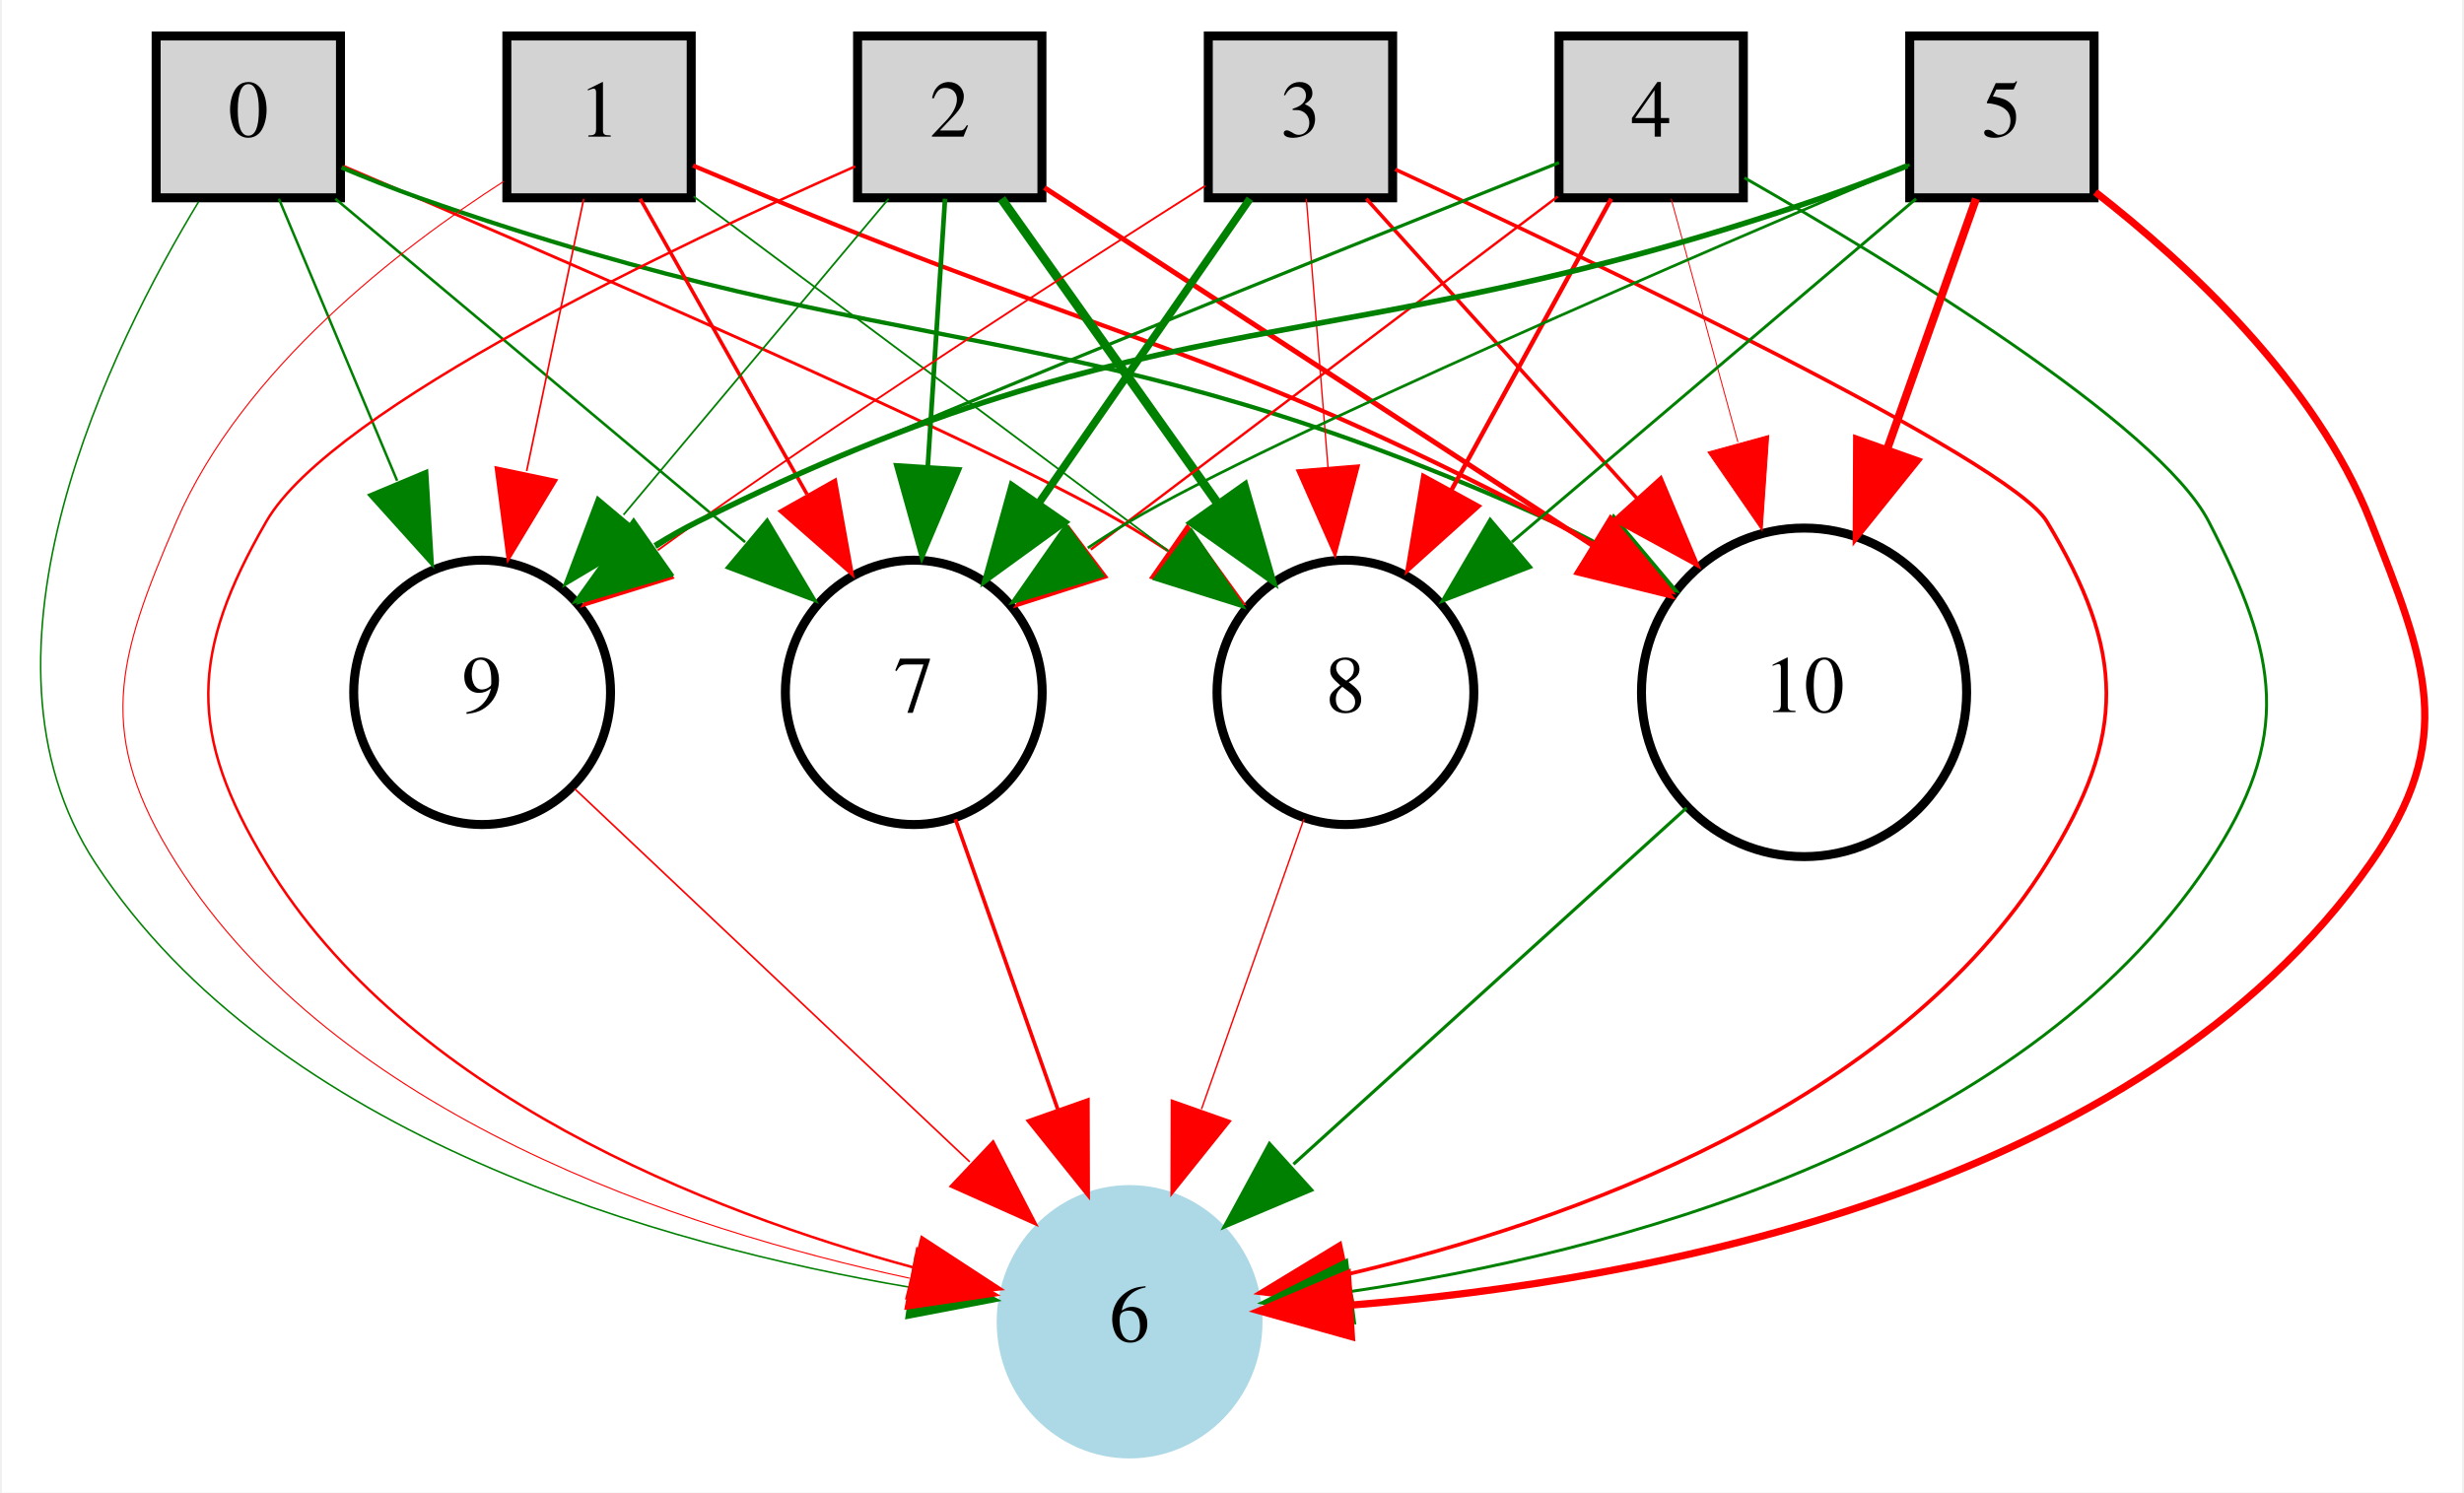
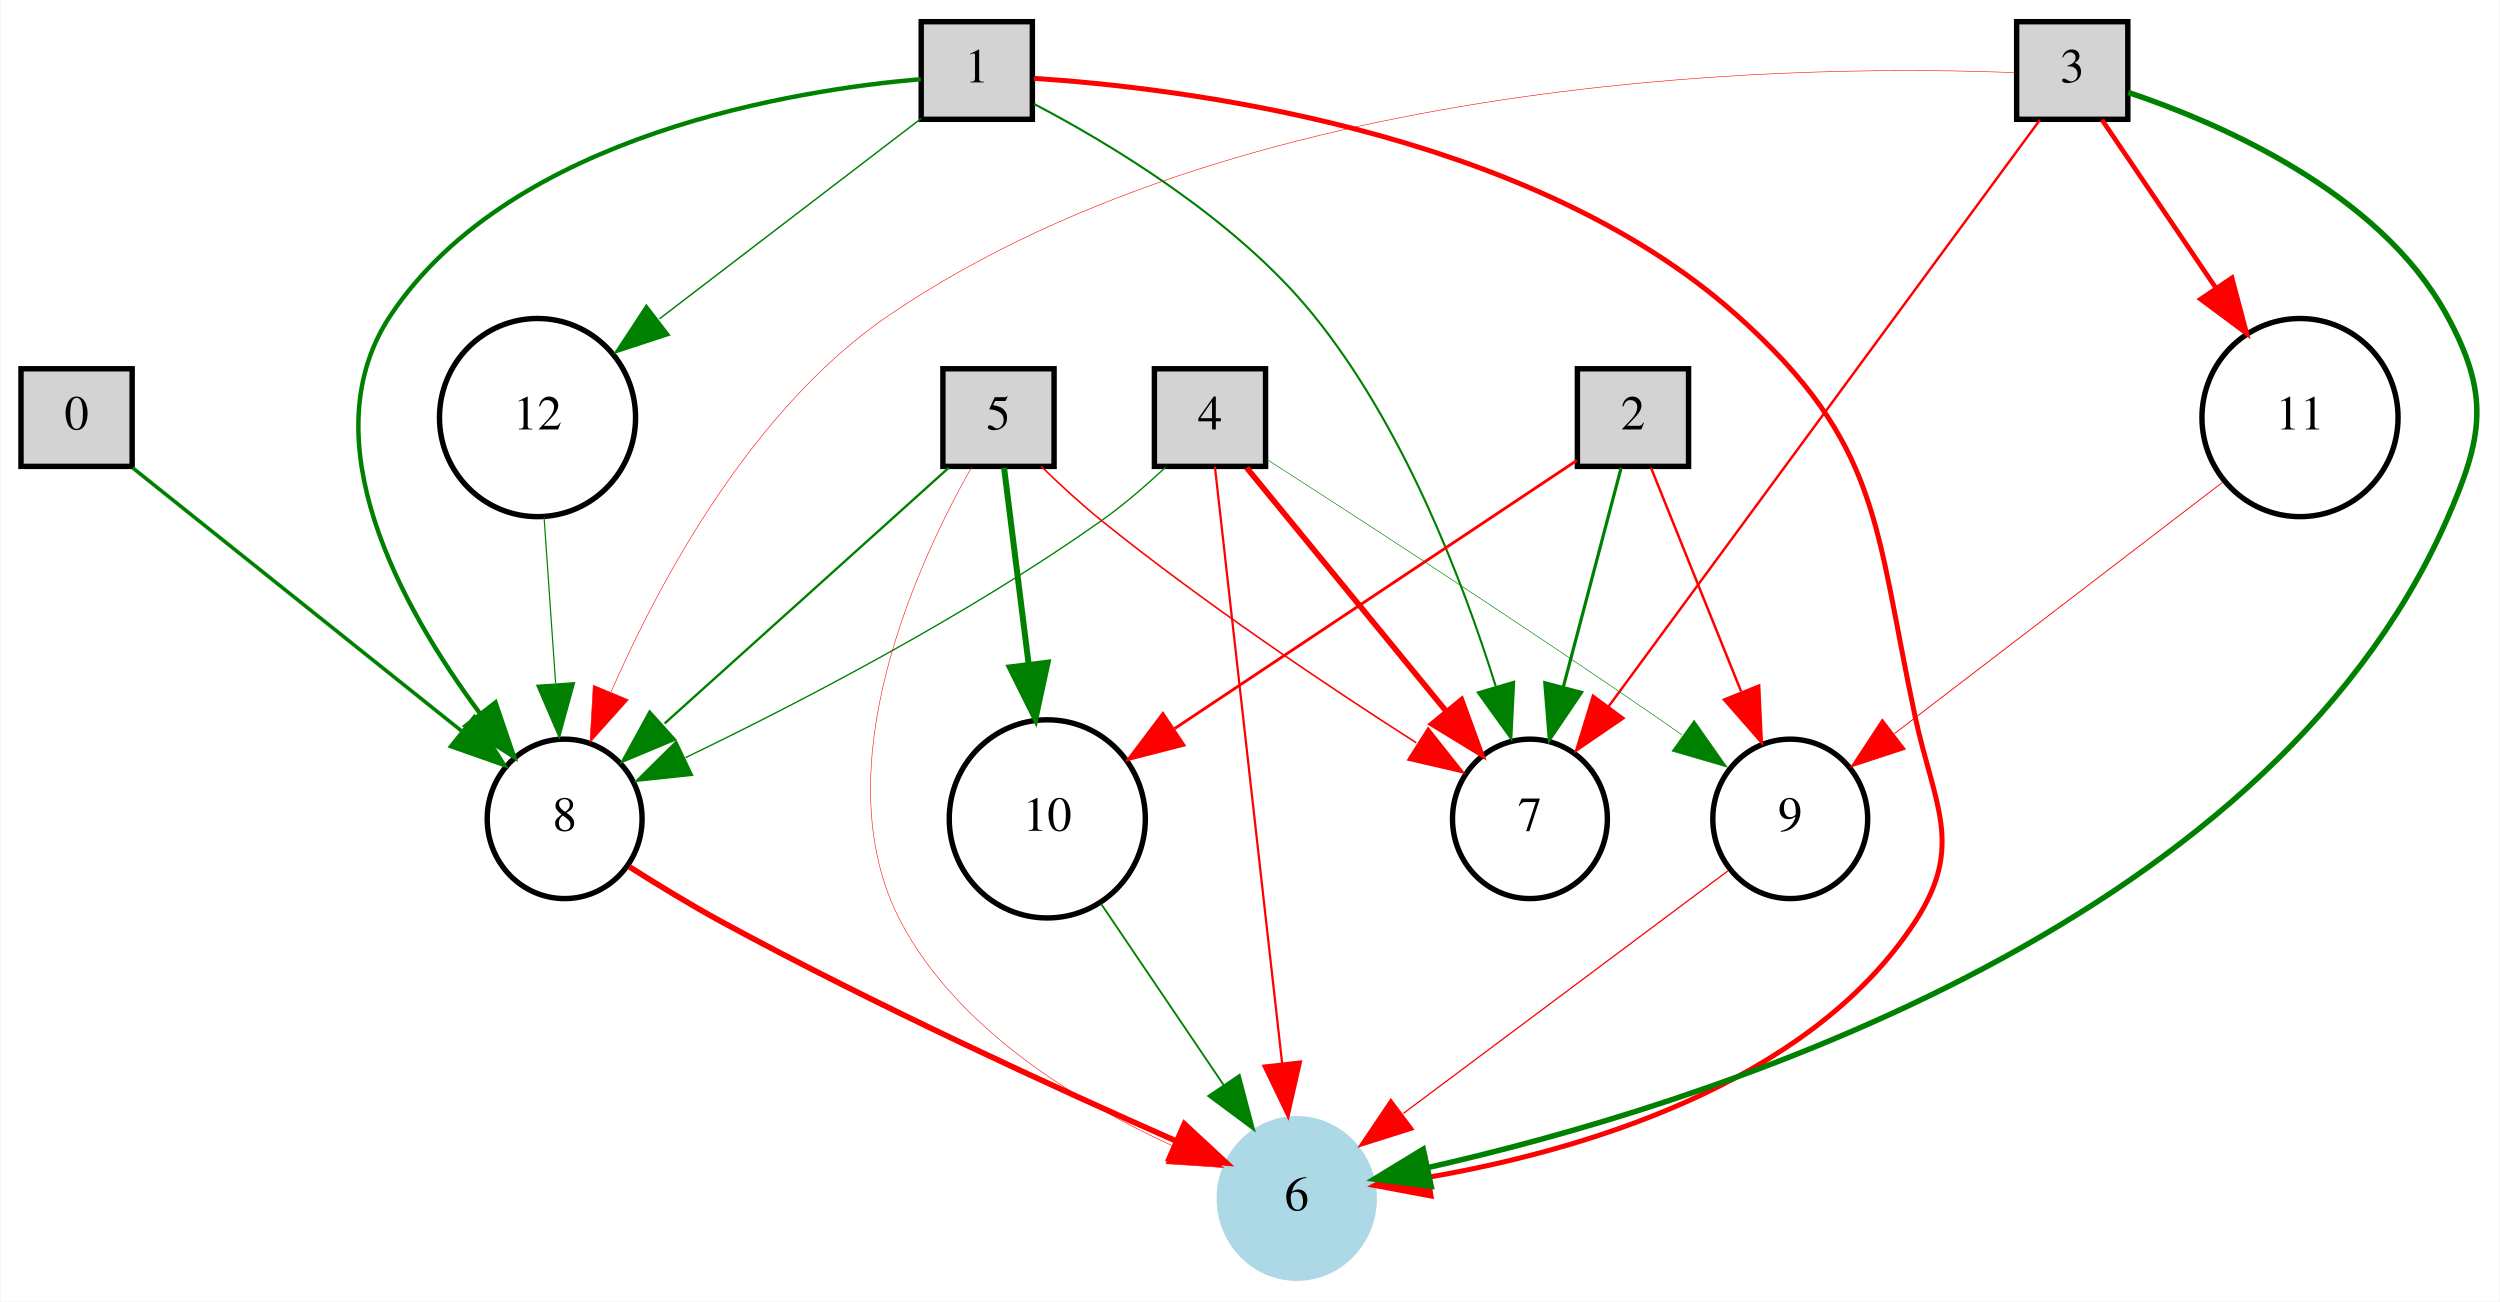
- <svg xmlns="http://www.w3.org/2000/svg" width="274pt" height="166pt" viewBox="0.00 0.00 273.57 166.00">
-   <g id="graph0" class="graph" transform="scale(1 1) rotate(0) translate(4 162)">
-     <polygon fill="white" stroke="none" points="-4,4 -4,-162 269.574,-162 269.574,4 -4,4" />
+ <svg xmlns="http://www.w3.org/2000/svg" width="461pt" height="240pt" viewBox="0.00 0.00 460.76 240.00">
+   <g id="graph0" class="graph" transform="scale(1 1) rotate(0) translate(4 236)">
+     <polygon fill="white" stroke="none" points="-4,4 -4,-236 456.763,-236 456.763,4 -4,4" />
    <g id="node1" class="node">
-       <polygon fill="lightgrey" stroke="black" points="33.648,-158 13.148,-158 13.148,-140 33.648,-140 33.648,-158" />
-       <text text-anchor="middle" x="23.398" y="-146.8" font-family="Times,serif" font-size="9.00">0</text>
+       <polygon fill="lightgrey" stroke="black" points="20.25,-168 -0.25,-168 -0.25,-150 20.25,-150 20.25,-168" />
+       <text text-anchor="middle" x="10" y="-156.8" font-family="Times,serif" font-size="9.00">0</text>
+     </g>
+     <g id="node9" class="node">
+       <ellipse fill="none" stroke="black" cx="100" cy="-85" rx="14.28" ry="14.7" />
+       <text text-anchor="middle" x="100" y="-82.8" font-family="Times,serif" font-size="9.00">8</text>
+     </g>
+     <g id="edge15" class="edge">
+       <path fill="none" stroke="green" stroke-width="0.675" d="M20.324,-149.741C35.072,-137.942 62.428,-116.057 80.922,-101.263" />
+       <polygon fill="green" stroke="green" stroke-width="0.675" points="83.334,-103.815 88.956,-94.835 78.961,-98.349 83.334,-103.815" />
+     </g>
+     <g id="node2" class="node">
+       <polygon fill="lightgrey" stroke="black" points="186.25,-232 165.75,-232 165.75,-214 186.25,-214 186.25,-232" />
+       <text text-anchor="middle" x="176" y="-220.8" font-family="Times,serif" font-size="9.00">1</text>
    </g>
    <g id="node7" class="node">
-       <ellipse fill="lightblue" stroke="lightblue" cx="121.398" cy="-15" rx="14.28" ry="14.7" />
-       <text text-anchor="middle" x="121.398" y="-12.8" font-family="Times,serif" font-size="9.00">6</text>
+       <ellipse fill="lightblue" stroke="lightblue" cx="235" cy="-15" rx="14.28" ry="14.7" />
+       <text text-anchor="middle" x="235" y="-12.8" font-family="Times,serif" font-size="9.00">6</text>
    </g>
-     <g id="edge30" class="edge">
-       <path fill="none" stroke="green" stroke-width="0.174" d="M17.872,-139.565C8.308,-123.797 -8.907,-89.344 6.398,-66 26.421,-35.462 69.575,-23.476 96.953,-18.842" />
-       <polygon fill="green" stroke="green" stroke-width="0.174" points="97.554,-22.291 106.931,-17.359 96.525,-15.367 97.554,-22.291" />
+     <g id="edge6" class="edge">
+       <path fill="none" stroke="red" stroke-width="0.921" d="M186.552,-221.548C211.98,-219.915 277.388,-212.41 316,-178 342.884,-154.041 341.502,-139.222 349,-104 352.516,-87.481 358.238,-80.139 349,-66 329.173,-35.653 286.387,-23.608 259.24,-18.91" />
+       <polygon fill="red" stroke="red" stroke-width="0.921" points="259.76,-15.449 249.346,-17.402 258.705,-22.369 259.76,-15.449" />
    </g>
    <g id="node8" class="node">
-       <ellipse fill="none" stroke="black" cx="49.398" cy="-85" rx="14.28" ry="14.7" />
-       <text text-anchor="middle" x="49.398" y="-82.8" font-family="Times,serif" font-size="9.00">9</text>
+       <ellipse fill="none" stroke="black" cx="278" cy="-85" rx="14.28" ry="14.7" />
+       <text text-anchor="middle" x="278" y="-82.8" font-family="Times,serif" font-size="9.00">7</text>
    </g>
-     <g id="edge33" class="edge">
-       <path fill="none" stroke="green" stroke-width="0.279" d="M26.797,-139.895C30.128,-131.953 35.357,-119.483 39.947,-108.537" />
-       <polygon fill="green" stroke="green" stroke-width="0.279" points="43.27,-109.663 43.91,-99.087 36.815,-106.955 43.27,-109.663" />
+     <g id="edge24" class="edge">
+       <path fill="none" stroke="green" stroke-width="0.391" d="M186.553,-216.837C200.085,-209.75 223.526,-195.831 238,-178 254.562,-157.597 265.496,-129.286 271.683,-109.476" />
+       <polygon fill="green" stroke="green" stroke-width="0.391" points="275.09,-110.296 274.564,-99.714 268.377,-108.315 275.09,-110.296" />
    </g>
-     <g id="node9" class="node">
-       <ellipse fill="none" stroke="black" cx="97.398" cy="-85" rx="14.28" ry="14.7" />
-       <text text-anchor="middle" x="97.398" y="-82.8" font-family="Times,serif" font-size="9.00">7</text>
+     <g id="edge23" class="edge">
+       <path fill="none" stroke="green" stroke-width="0.82" d="M165.665,-221.4C143.272,-219.477 90.481,-211.435 68,-178 52.616,-155.121 69.805,-124.071 84.318,-104.535" />
+       <polygon fill="green" stroke="green" stroke-width="0.82" points="87.25,-106.468 90.671,-96.441 81.744,-102.146 87.25,-106.468" />
+     </g>
+     <g id="node13" class="node">
+       <ellipse fill="none" stroke="black" cx="95" cy="-159" rx="18.079" ry="18.27" />
+       <text text-anchor="middle" x="95" y="-156.8" font-family="Times,serif" font-size="9.00">12</text>
+     </g>
+     <g id="edge20" class="edge">
+       <path fill="none" stroke="green" stroke-width="0.27" d="M165.741,-214.148C153.673,-204.91 133.28,-189.301 117.482,-177.208" />
+       <polygon fill="green" stroke="green" stroke-width="0.27" points="119.328,-174.214 109.26,-170.915 115.073,-179.772 119.328,-174.214" />
+     </g>
+     <g id="node3" class="node">
+       <polygon fill="lightgrey" stroke="black" points="307.25,-168 286.75,-168 286.75,-150 307.25,-150 307.25,-168" />
+       <text text-anchor="middle" x="297" y="-156.8" font-family="Times,serif" font-size="9.00">2</text>
+     </g>
+     <g id="edge17" class="edge">
+       <path fill="none" stroke="green" stroke-width="0.592" d="M294.82,-149.741C292.242,-139.968 287.837,-123.276 284.182,-109.425" />
+       <polygon fill="green" stroke="green" stroke-width="0.592" points="287.511,-108.324 281.575,-99.548 280.743,-110.11 287.511,-108.324" />
+     </g>
+     <g id="node10" class="node">
+       <ellipse fill="none" stroke="black" cx="189" cy="-85" rx="18.079" ry="18.27" />
+       <text text-anchor="middle" x="189" y="-82.8" font-family="Times,serif" font-size="9.00">10</text>
+     </g>
+     <g id="edge14" class="edge">
+       <path fill="none" stroke="red" stroke-width="0.539" d="M286.645,-151.096C269.679,-139.786 235.546,-117.031 212.478,-101.652" />
+       <polygon fill="red" stroke="red" stroke-width="0.539" points="214.204,-98.597 203.942,-95.962 210.322,-104.421 214.204,-98.597" />
+     </g>
+     <g id="node12" class="node">
+       <ellipse fill="none" stroke="black" cx="326" cy="-85" rx="14.28" ry="14.7" />
+       <text text-anchor="middle" x="326" y="-82.8" font-family="Times,serif" font-size="9.00">9</text>
+     </g>
+     <g id="edge10" class="edge">
+       <path fill="none" stroke="red" stroke-width="0.459" d="M300.327,-149.741C304.349,-139.754 311.283,-122.539 316.931,-108.516" />
+       <polygon fill="red" stroke="red" stroke-width="0.459" points="320.267,-109.601 320.757,-99.018 313.774,-106.986 320.267,-109.601" />
+     </g>
+     <g id="node4" class="node">
+       <polygon fill="lightgrey" stroke="black" points="388.25,-232 367.75,-232 367.75,-214 388.25,-214 388.25,-232" />
+       <text text-anchor="middle" x="378" y="-220.8" font-family="Times,serif" font-size="9.00">3</text>
+     </g>
+     <g id="edge11" class="edge">
+       <path fill="none" stroke="green" stroke-width="1.015" d="M388.321,-218.956C404.284,-213.624 434.431,-200.922 447,-178 455.12,-163.191 453.814,-155.453 447,-140 413.336,-63.648 307.251,-31.567 259.143,-20.69" />
+       <polygon fill="green" stroke="green" stroke-width="1.015" points="259.79,-17.249 249.279,-18.576 258.323,-24.094 259.79,-17.249" />
    </g>
    <g id="edge7" class="edge">
-       <path fill="none" stroke="green" stroke-width="0.295" d="M33.072,-139.895C44.6,-130.236 64.124,-113.879 78.645,-101.712" />
-       <polygon fill="green" stroke="green" stroke-width="0.295" points="81.102,-104.22 86.519,-95.115 76.606,-98.854 81.102,-104.22" />
+       <path fill="none" stroke="red" stroke-width="0.453" d="M372.044,-213.9C356.583,-192.873 314.824,-136.081 292.515,-105.74" />
+       <polygon fill="red" stroke="red" stroke-width="0.453" points="295.264,-103.571 286.521,-97.588 289.625,-107.718 295.264,-103.571" />
    </g>
-     <g id="node10" class="node">
-       <ellipse fill="none" stroke="black" cx="145.398" cy="-85" rx="14.28" ry="14.7" />
-       <text text-anchor="middle" x="145.398" y="-82.8" font-family="Times,serif" font-size="9.00">8</text>
-     </g>
-     <g id="edge23" class="edge">
-       <path fill="none" stroke="red" stroke-width="0.323" d="M33.968,-143.521C55.692,-134.263 104.636,-113.128 120.398,-104 122.134,-102.995 123.897,-101.898 125.643,-100.758" />
-       <polygon fill="red" stroke="red" stroke-width="0.323" points="127.816,-103.51 134.018,-94.92 123.813,-97.767 127.816,-103.51" />
+     <g id="edge22" class="edge">
+       <path fill="none" stroke="red" stroke-width="0.104" d="M367.375,-222.6C333.78,-223.969 228.06,-224.166 160,-178 134.933,-160.997 117.873,-129.674 108.535,-108.348" />
+       <polygon fill="red" stroke="red" stroke-width="0.104" points="111.747,-106.956 104.678,-99.064 105.283,-109.642 111.747,-106.956" />
    </g>
    <g id="node11" class="node">
-       <ellipse fill="none" stroke="black" cx="196.398" cy="-85" rx="18.079" ry="18.27" />
-       <text text-anchor="middle" x="196.398" y="-82.8" font-family="Times,serif" font-size="9.00">10</text>
+       <ellipse fill="none" stroke="black" cx="420" cy="-159" rx="18.079" ry="18.27" />
+       <text text-anchor="middle" x="420" y="-156.8" font-family="Times,serif" font-size="9.00">11</text>
+     </g>
+     <g id="edge5" class="edge">
+       <path fill="none" stroke="red" stroke-width="0.873" d="M383.491,-213.895C388.825,-206.021 397.174,-193.695 404.543,-182.817" />
+       <polygon fill="red" stroke="red" stroke-width="0.873" points="407.455,-184.759 410.166,-174.517 401.66,-180.833 407.455,-184.759" />
+     </g>
+     <g id="node5" class="node">
+       <polygon fill="lightgrey" stroke="black" points="229.25,-168 208.75,-168 208.75,-150 229.25,-150 229.25,-168" />
+       <text text-anchor="middle" x="219" y="-156.8" font-family="Times,serif" font-size="9.00">4</text>
+     </g>
+     <g id="edge19" class="edge">
+       <path fill="none" stroke="red" stroke-width="0.415" d="M219.906,-149.959C222.258,-129.085 228.63,-72.537 232.299,-39.973" />
+       <polygon fill="red" stroke="red" stroke-width="0.415" points="235.788,-40.264 233.43,-29.935 228.832,-39.48 235.788,-40.264" />
+     </g>
+     <g id="edge1" class="edge">
+       <path fill="none" stroke="red" stroke-width="1.053" d="M225.768,-149.741C234.675,-138.872 250.595,-119.443 262.526,-104.883" />
+       <polygon fill="red" stroke="red" stroke-width="1.053" points="265.376,-106.928 269.007,-96.974 259.962,-102.491 265.376,-106.928" />
+     </g>
+     <g id="edge2" class="edge">
+       <path fill="none" stroke="green" stroke-width="0.251" d="M210.804,-149.831C207.321,-146.574 203.118,-142.915 199,-140 174.146,-122.403 142.945,-106.254 122.287,-96.29" />
+       <polygon fill="green" stroke="green" stroke-width="0.251" points="123.601,-93.04 113.066,-91.916 120.601,-99.364 123.601,-93.04" />
    </g>
    <g id="edge9" class="edge">
-       <path fill="none" stroke="green" stroke-width="0.477" d="M33.763,-143.37C36.542,-142.203 39.562,-140.998 42.398,-140 97.336,-120.665 115.334,-128.004 168.398,-104 169.991,-103.28 171.598,-102.478 173.194,-101.625" />
-       <polygon fill="green" stroke="green" stroke-width="0.477" points="175.225,-104.489 182.036,-96.373 171.651,-98.471 175.225,-104.489" />
+       <path fill="none" stroke="green" stroke-width="0.115" d="M229.448,-151.318C245.121,-141.249 275.592,-121.502 301,-104 302.652,-102.862 304.356,-101.672 306.062,-100.468" />
+       <polygon fill="green" stroke="green" stroke-width="0.115" points="308.272,-103.19 314.37,-94.526 304.2,-97.496 308.272,-103.19" />
    </g>
-     <g id="node2" class="node">
-       <polygon fill="lightgrey" stroke="black" points="72.648,-158 52.148,-158 52.148,-140 72.648,-140 72.648,-158" />
-       <text text-anchor="middle" x="62.398" y="-146.8" font-family="Times,serif" font-size="9.00">1</text>
+     <g id="node6" class="node">
+       <polygon fill="lightgrey" stroke="black" points="190.25,-168 169.75,-168 169.75,-150 190.25,-150 190.25,-168" />
+       <text text-anchor="middle" x="180" y="-156.8" font-family="Times,serif" font-size="9.00">5</text>
+     </g>
+     <g id="edge3" class="edge">
+       <path fill="none" stroke="red" stroke-width="0.102" d="M175.046,-149.858C165.579,-133.156 147.125,-94.218 162,-66 172.479,-46.121 194.82,-32.634 212.044,-24.725" />
+       <polygon fill="red" stroke="red" stroke-width="0.102" points="213.64,-27.849 221.465,-20.707 210.894,-21.411 213.64,-27.849" />
+     </g>
+     <g id="edge21" class="edge">
+       <path fill="none" stroke="red" stroke-width="0.295" d="M187.879,-149.998C191.203,-146.767 195.181,-143.082 199,-140 217.805,-124.825 240.744,-109.461 257.049,-99.023" />
+       <polygon fill="red" stroke="red" stroke-width="0.295" points="259.222,-101.789 265.8,-93.484 255.479,-95.874 259.222,-101.789" />
    </g>
    <g id="edge8" class="edge">
-       <path fill="none" stroke="red" stroke-width="0.122" d="M51.793,-141.821C40.351,-134.47 22.78,-121.023 15.398,-104 8.679,-88.505 6.355,-80.264 15.398,-66 33.225,-37.881 71.567,-25.281 96.917,-19.849" />
-       <polygon fill="red" stroke="red" stroke-width="0.122" points="97.727,-23.257 106.888,-17.935 96.407,-16.383 97.727,-23.257" />
+       <path fill="none" stroke="green" stroke-width="0.438" d="M170.823,-149.741C158.101,-138.291 134.825,-117.343 118.437,-102.593" />
+       <polygon fill="green" stroke="green" stroke-width="0.438" points="120.362,-99.617 110.587,-95.528 115.679,-104.82 120.362,-99.617" />
    </g>
-     <g id="edge22" class="edge">
-       <path fill="none" stroke="red" stroke-width="0.189" d="M60.699,-139.895C59.088,-132.214 56.589,-120.296 54.351,-109.619" />
-       <polygon fill="red" stroke="red" stroke-width="0.189" points="57.719,-108.627 52.241,-99.558 50.868,-110.064 57.719,-108.627" />
+     <g id="edge18" class="edge">
+       <path fill="none" stroke="green" stroke-width="1.1" d="M181.032,-149.741C182.129,-140.968 183.923,-126.619 185.531,-113.754" />
+       <polygon fill="green" stroke="green" stroke-width="1.1" points="189.051,-113.809 186.818,-103.452 182.105,-112.941 189.051,-113.809" />
    </g>
-     <g id="edge32" class="edge">
-       <path fill="none" stroke="red" stroke-width="0.397" d="M66.974,-139.895C71.664,-131.586 79.153,-118.32 85.527,-107.029" />
-       <polygon fill="red" stroke="red" stroke-width="0.397" points="88.665,-108.59 90.533,-98.161 82.569,-105.149 88.665,-108.59" />
+     <g id="edge12" class="edge">
+       <path fill="none" stroke="red" stroke-width="1.049" d="M111.951,-76.153C117.114,-72.876 123.274,-69.114 129,-66 157.239,-50.642 190.992,-35.198 212.7,-25.623" />
+       <polygon fill="red" stroke="red" stroke-width="1.049" points="214.278,-28.753 222.037,-21.539 211.473,-22.339 214.278,-28.753" />
    </g>
-     <g id="edge31" class="edge">
-       <path fill="none" stroke="green" stroke-width="0.204" d="M72.91,-140.148C86.16,-130.25 109.202,-113.038 125.753,-100.675" />
-       <polygon fill="green" stroke="green" stroke-width="0.204" points="128.261,-103.17 134.178,-94.382 124.071,-97.562 128.261,-103.17" />
+     <g id="edge4" class="edge">
+       <path fill="none" stroke="green" stroke-width="0.344" d="M198.981,-69.245C205.587,-59.48 214.33,-46.556 221.547,-35.887" />
+       <polygon fill="green" stroke="green" stroke-width="0.344" points="224.467,-37.818 227.171,-27.574 218.669,-33.895 224.467,-37.818" />
+     </g>
+     <g id="edge13" class="edge">
+       <path fill="none" stroke="red" stroke-width="0.165" d="M405.723,-147.065C389.569,-134.691 363.176,-114.475 345.22,-100.722" />
+       <polygon fill="red" stroke="red" stroke-width="0.165" points="347.232,-97.854 337.165,-94.552 342.976,-103.411 347.232,-97.854" />
    </g>
    <g id="edge16" class="edge">
-       <path fill="none" stroke="red" stroke-width="0.476" d="M72.847,-143.587C75.624,-142.418 78.624,-141.158 81.398,-140 120.015,-123.881 131.316,-123.392 168.398,-104 169.912,-103.208 171.45,-102.359 172.985,-101.477" />
-       <polygon fill="red" stroke="red" stroke-width="0.476" points="174.874,-104.425 181.581,-96.224 171.223,-98.452 174.874,-104.425" />
-     </g>
-     <g id="node3" class="node">
-       <polygon fill="lightgrey" stroke="black" points="111.648,-158 91.148,-158 91.148,-140 111.648,-140 111.648,-158" />
-       <text text-anchor="middle" x="101.398" y="-146.8" font-family="Times,serif" font-size="9.00">2</text>
-     </g>
-     <g id="edge19" class="edge">
-       <path fill="none" stroke="red" stroke-width="0.283" d="M90.894,-143.502C71.803,-135.09 32.709,-116.68 25.398,-104 16.962,-89.369 16.638,-80.439 25.398,-66 40.951,-40.364 74.411,-27.261 97.413,-21.027" />
-       <polygon fill="red" stroke="red" stroke-width="0.283" points="98.274,-24.419 107.144,-18.625 96.597,-17.623 98.274,-24.419" />
-     </g>
-     <g id="edge13" class="edge">
-       <path fill="none" stroke="green" stroke-width="0.199" d="M94.6,-139.895C87.157,-131.02 74.969,-116.489 65.124,-104.75" />
-       <polygon fill="green" stroke="green" stroke-width="0.199" points="67.579,-102.23 58.471,-96.817 62.215,-106.728 67.579,-102.23" />
+       <path fill="none" stroke="red" stroke-width="0.235" d="M314.475,-75.388C299.432,-64.147 272.879,-44.305 254.634,-30.672" />
+       <polygon fill="red" stroke="red" stroke-width="0.235" points="256.537,-27.725 246.432,-24.542 252.347,-33.332 256.537,-27.725" />
    </g>
    <g id="edge25" class="edge">
-       <path fill="none" stroke="green" stroke-width="0.52" d="M100.875,-139.895C100.386,-132.312 99.631,-120.601 98.949,-110.03" />
-       <polygon fill="green" stroke="green" stroke-width="0.52" points="102.44,-109.789 98.304,-100.035 95.455,-110.239 102.44,-109.789" />
-     </g>
-     <g id="edge5" class="edge">
-       <path fill="none" stroke="green" stroke-width="1.006" d="M107.15,-139.895C113.239,-131.315 123.079,-117.45 131.253,-105.932" />
-       <polygon fill="green" stroke="green" stroke-width="1.006" points="134.157,-107.888 137.09,-97.707 128.448,-103.837 134.157,-107.888" />
-     </g>
-     <g id="edge20" class="edge">
-       <path fill="none" stroke="red" stroke-width="0.559" d="M111.928,-141.128C126.591,-131.559 153.553,-113.962 173.08,-101.218" />
-       <polygon fill="red" stroke="red" stroke-width="0.559" points="174.997,-104.147 181.458,-95.75 171.171,-98.285 174.997,-104.147" />
-     </g>
-     <g id="node4" class="node">
-       <polygon fill="lightgrey" stroke="black" points="150.648,-158 130.148,-158 130.148,-140 150.648,-140 150.648,-158" />
-       <text text-anchor="middle" x="140.398" y="-146.8" font-family="Times,serif" font-size="9.00">3</text>
-     </g>
-     <g id="edge15" class="edge">
-       <path fill="none" stroke="red" stroke-width="0.41" d="M150.932,-143.163C172.339,-133.228 219.257,-110.882 223.398,-104 232.106,-89.529 232.334,-80.332 223.398,-66 206.492,-38.885 170.128,-26.064 145.708,-20.305" />
-       <polygon fill="red" stroke="red" stroke-width="0.41" points="146.263,-16.845 135.753,-18.189 144.807,-23.692 146.263,-16.845" />
-     </g>
-     <g id="edge21" class="edge">
-       <path fill="none" stroke="red" stroke-width="0.209" d="M129.818,-141.34C116.497,-132.89 92.985,-117.757 73.398,-104 71.933,-102.971 70.429,-101.894 68.922,-100.8" />
-       <polygon fill="red" stroke="red" stroke-width="0.209" points="70.642,-97.718 60.525,-94.571 66.471,-103.34 70.642,-97.718" />
-     </g>
-     <g id="edge10" class="edge">
-       <path fill="none" stroke="green" stroke-width="0.858" d="M134.777,-139.895C128.827,-131.315 119.21,-117.45 111.222,-105.932" />
-       <polygon fill="green" stroke="green" stroke-width="0.858" points="114.093,-103.93 105.518,-97.707 108.341,-107.919 114.093,-103.93" />
-     </g>
-     <g id="edge29" class="edge">
-       <path fill="none" stroke="red" stroke-width="0.151" d="M141.052,-139.895C141.663,-132.312 142.608,-120.601 143.46,-110.03" />
-       <polygon fill="red" stroke="red" stroke-width="0.151" points="146.951,-110.284 144.266,-100.035 139.974,-109.721 146.951,-110.284" />
-     </g>
-     <g id="edge14" class="edge">
-       <path fill="none" stroke="red" stroke-width="0.403" d="M147.719,-139.895C155.331,-131.467 167.55,-117.939 177.841,-106.545" />
-       <polygon fill="red" stroke="red" stroke-width="0.403" points="180.472,-108.854 184.578,-99.087 175.277,-104.162 180.472,-108.854" />
-     </g>
-     <g id="node5" class="node">
-       <polygon fill="lightgrey" stroke="black" points="189.648,-158 169.148,-158 169.148,-140 189.648,-140 189.648,-158" />
-       <text text-anchor="middle" x="179.398" y="-146.8" font-family="Times,serif" font-size="9.00">4</text>
-     </g>
-     <g id="edge27" class="edge">
-       <path fill="none" stroke="green" stroke-width="0.329" d="M189.767,-142.227C205.912,-132.995 235.795,-114.847 241.398,-104 249.149,-88.995 250.766,-80.052 241.398,-66 220.195,-34.195 174.525,-22.589 146.042,-18.376" />
-       <polygon fill="green" stroke="green" stroke-width="0.329" points="146.417,-14.895 136.054,-17.096 145.528,-21.839 146.417,-14.895" />
-     </g>
-     <g id="edge12" class="edge">
-       <path fill="none" stroke="green" stroke-width="0.362" d="M169.147,-143.915C144.295,-133.986 82.225,-109.036 73.398,-104 71.843,-103.113 70.273,-102.139 68.72,-101.119" />
-       <polygon fill="green" stroke="green" stroke-width="0.362" points="70.399,-98.016 60.233,-95.031 66.319,-103.704 70.399,-98.016" />
-     </g>
-     <g id="edge2" class="edge">
-       <path fill="none" stroke="red" stroke-width="0.274" d="M169.013,-140.148C155.995,-130.305 133.411,-113.229 117.08,-100.881" />
-       <polygon fill="red" stroke="red" stroke-width="0.274" points="118.838,-97.823 108.75,-94.583 114.616,-103.406 118.838,-97.823" />
-     </g>
-     <g id="edge3" class="edge">
-       <path fill="none" stroke="red" stroke-width="0.495" d="M174.953,-139.895C170.453,-131.689 163.301,-118.647 157.16,-107.448" />
-       <polygon fill="red" stroke="red" stroke-width="0.495" points="160.197,-105.707 152.32,-98.621 154.059,-109.072 160.197,-105.707" />
-     </g>
-     <g id="edge18" class="edge">
-       <path fill="none" stroke="red" stroke-width="0.107" d="M181.621,-139.895C183.518,-132.976 186.357,-122.62 189.042,-112.829" />
-       <polygon fill="red" stroke="red" stroke-width="0.107" points="192.468,-113.568 191.737,-102.998 185.718,-111.717 192.468,-113.568" />
-     </g>
-     <g id="node6" class="node">
-       <polygon fill="lightgrey" stroke="black" points="228.648,-158 208.148,-158 208.148,-140 228.648,-140 228.648,-158" />
-       <text text-anchor="middle" x="218.398" y="-146.8" font-family="Times,serif" font-size="9.00">5</text>
-     </g>
-     <g id="edge4" class="edge">
-       <path fill="none" stroke="red" stroke-width="0.805" d="M228.789,-140.636C238.793,-132.846 253.278,-119.545 259.398,-104 265.585,-88.285 269.095,-79.828 259.398,-66 233.745,-29.421 178.501,-19.493 146.231,-16.869" />
-       <polygon fill="red" stroke="red" stroke-width="0.805" points="146.062,-13.351 135.861,-16.213 145.62,-20.337 146.062,-13.351" />
-     </g>
-     <g id="edge1" class="edge">
-       <path fill="none" stroke="green" stroke-width="0.618" d="M207.885,-143.566C204.847,-142.347 201.511,-141.068 198.398,-140 143.713,-121.241 125.152,-129.768 73.398,-104 71.796,-103.202 70.191,-102.294 68.613,-101.319" />
-       <polygon fill="green" stroke="green" stroke-width="0.618" points="70.273,-98.208 60.079,-95.32 66.247,-103.934 70.273,-98.208" />
-     </g>
-     <g id="edge28" class="edge">
-       <path fill="none" stroke="green" stroke-width="0.307" d="M208.143,-143.684C186.562,-134.548 137.15,-113.329 121.398,-104 119.858,-103.088 118.298,-102.096 116.753,-101.062" />
-       <polygon fill="green" stroke="green" stroke-width="0.307" points="118.438,-97.962 108.281,-94.95 114.342,-103.639 118.438,-97.962" />
-     </g>
-     <g id="edge11" class="edge">
-       <path fill="none" stroke="green" stroke-width="0.33" d="M208.855,-139.895C197.483,-130.236 178.223,-113.879 163.898,-101.712" />
-       <polygon fill="green" stroke="green" stroke-width="0.33" points="166.018,-98.921 156.13,-95.115 161.487,-104.256 166.018,-98.921" />
-     </g>
-     <g id="edge26" class="edge">
-       <path fill="none" stroke="red" stroke-width="0.897" d="M215.522,-139.895C213.006,-132.805 209.21,-122.105 205.66,-112.103" />
-       <polygon fill="red" stroke="red" stroke-width="0.897" points="208.893,-110.747 202.25,-102.493 202.296,-113.087 208.893,-110.747" />
-     </g>
-     <g id="edge24" class="edge">
-       <path fill="none" stroke="red" stroke-width="0.186" d="M59.714,-74.257C71.156,-63.451 89.82,-45.824 103.626,-32.785" />
-       <polygon fill="red" stroke="red" stroke-width="0.186" points="106.235,-35.136 111.102,-25.725 101.428,-30.046 106.235,-35.136" />
-     </g>
-     <g id="edge34" class="edge">
-       <path fill="none" stroke="red" stroke-width="0.412" d="M102.026,-70.889C105.246,-61.764 109.624,-49.361 113.403,-38.654" />
-       <polygon fill="red" stroke="red" stroke-width="0.412" points="116.757,-39.666 116.785,-29.071 110.156,-37.336 116.757,-39.666" />
-     </g>
-     <g id="edge17" class="edge">
-       <path fill="none" stroke="red" stroke-width="0.159" d="M140.771,-70.889C137.55,-61.764 133.173,-49.361 129.394,-38.654" />
-       <polygon fill="red" stroke="red" stroke-width="0.159" points="132.64,-37.336 126.011,-29.071 126.039,-39.666 132.64,-37.336" />
-     </g>
-     <g id="edge6" class="edge">
-       <path fill="none" stroke="green" stroke-width="0.357" d="M183.334,-72.155C171.239,-61.189 153.138,-44.777 139.623,-32.524" />
-       <polygon fill="green" stroke="green" stroke-width="0.357" points="141.655,-29.642 131.896,-25.518 136.953,-34.828 141.655,-29.642" />
+       <path fill="none" stroke="green" stroke-width="0.221" d="M96.21,-140.571C96.847,-131.402 97.638,-120.019 98.332,-110.026" />
+       <polygon fill="green" stroke="green" stroke-width="0.221" points="101.834,-110.117 99.035,-99.898 94.85,-109.632 101.834,-110.117" />
    </g>
  </g>
</svg>
